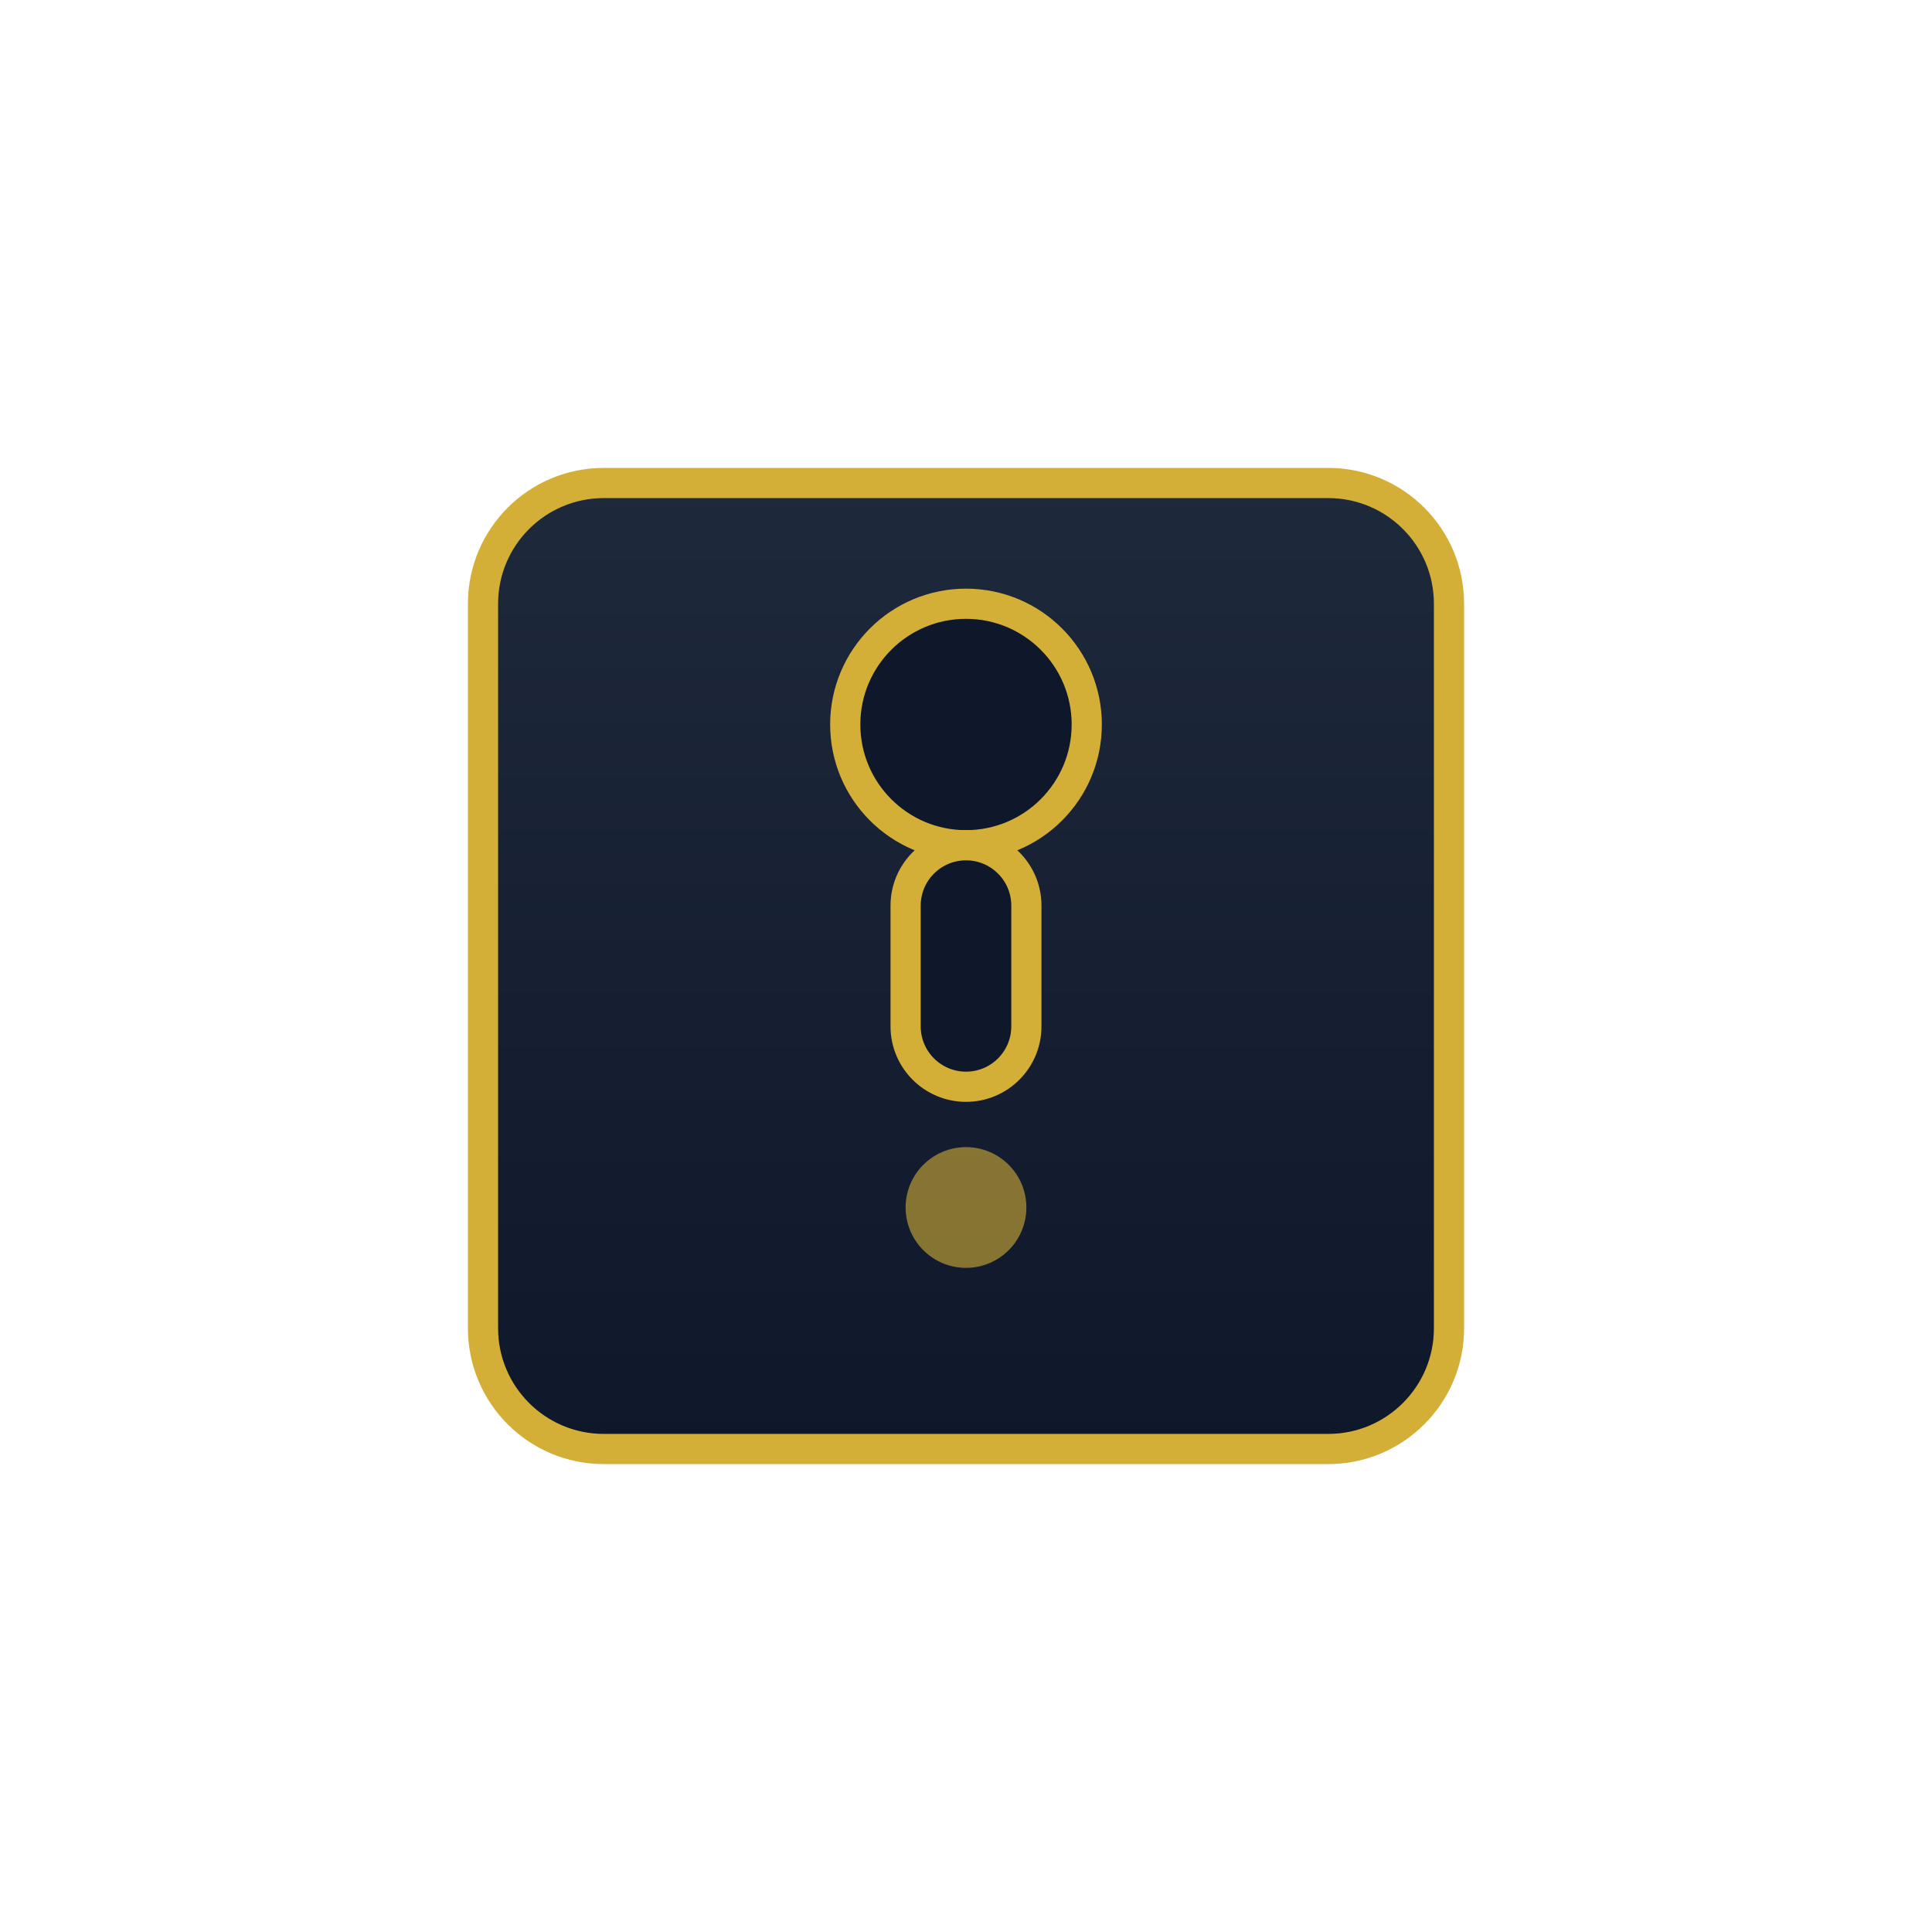
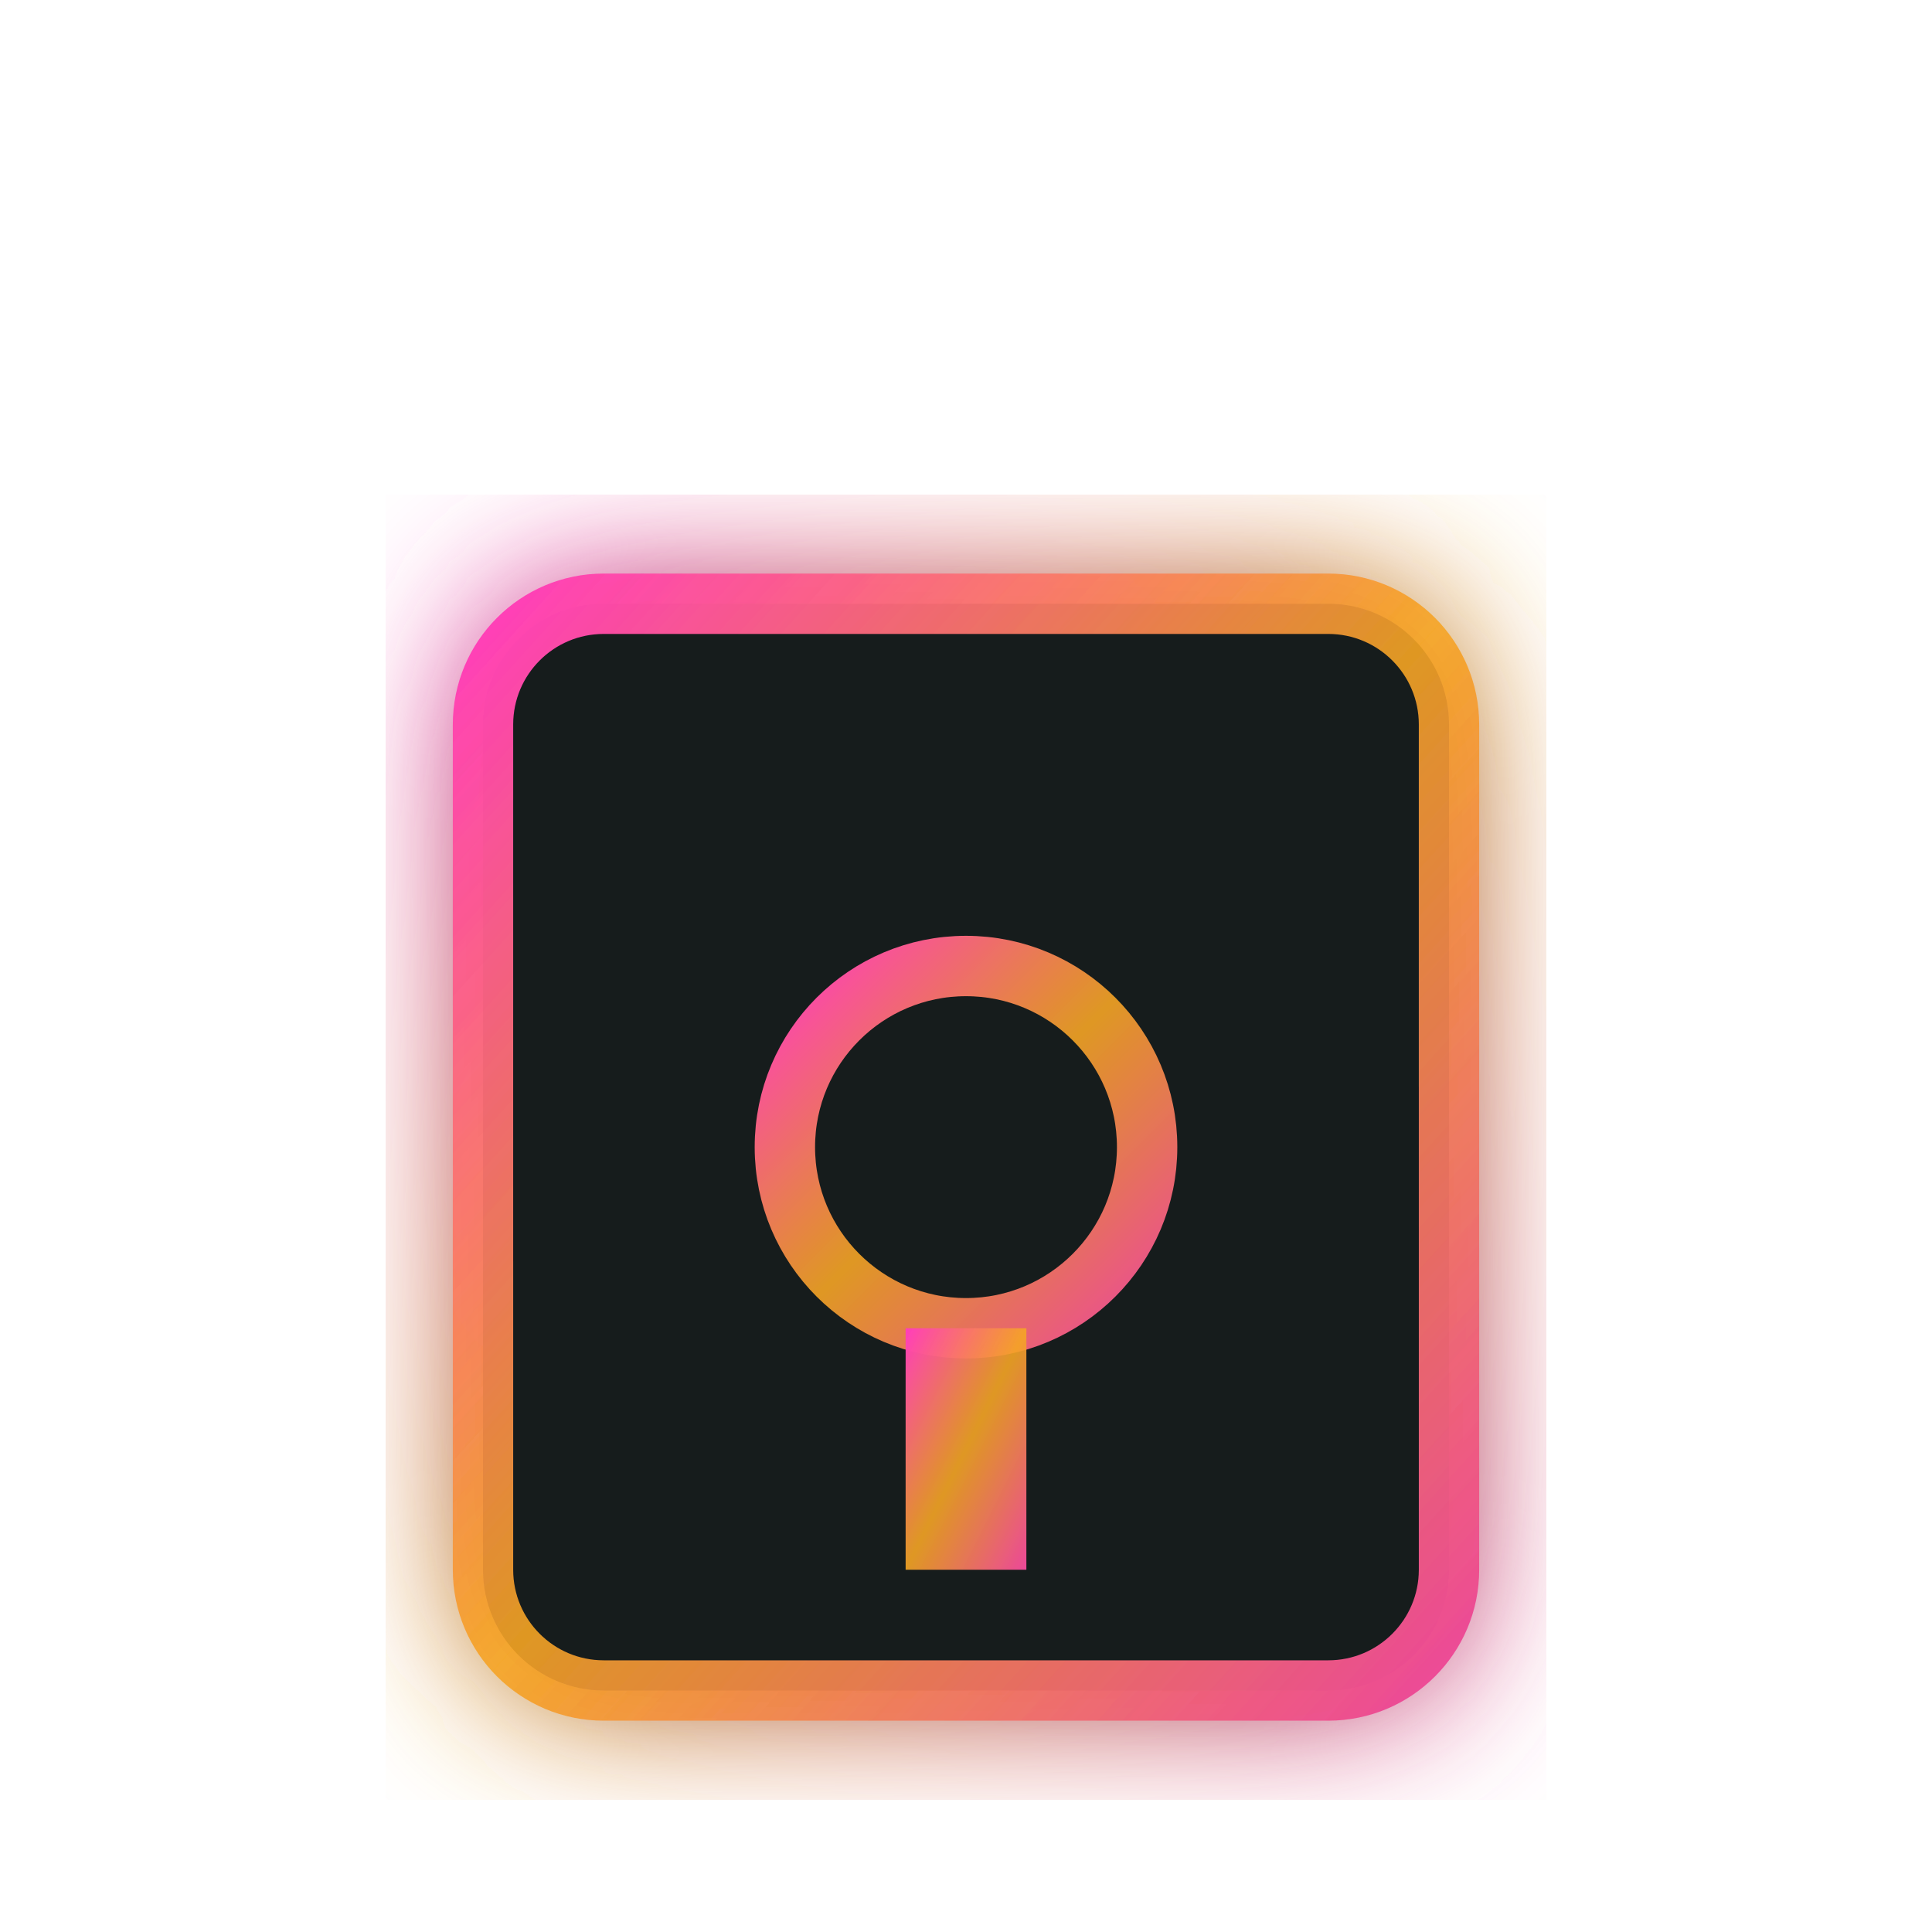
- <svg xmlns="http://www.w3.org/2000/svg" width="128" height="128" viewBox="0 0 128 128">
+ <svg xmlns="http://www.w3.org/2000/svg" width="64" height="64" viewBox="0 0 64 64">
  <defs>
-     <linearGradient id="vaultGrad" x1="0%" y1="0%" x2="0%" y2="100%">
-       <stop offset="0%" style="stop-color:#1e293b;stop-opacity:1" />
-       <stop offset="100%" style="stop-color:#0f172a;stop-opacity:1" />
+     <linearGradient id="vaultGradient" x1="0%" y1="0%" x2="100%" y2="100%">
+       <stop offset="0%" style="stop-color:#FF3DBB;stop-opacity:1" />
+       <stop offset="50%" style="stop-color:#F5A524;stop-opacity:0.9" />
+       <stop offset="100%" style="stop-color:#EC4899;stop-opacity:1" />
    </linearGradient>
+     <filter id="vaultGlow">
+       <feGaussianBlur stdDeviation="2.5" result="coloredBlur" />
+       <feMerge>
+         <feMergeNode in="coloredBlur" />
+         <feMergeNode in="SourceGraphic" />
+       </feMerge>
+     </filter>
  </defs>
-   <rect x="32" y="32" width="64" height="64" rx="8" fill="url(#vaultGrad)" stroke="#D4AF37" stroke-width="2" />
-   <circle cx="64" cy="48" r="8" fill="#0f172a" stroke="#D4AF37" stroke-width="2" />
-   <rect x="60" y="56" width="8" height="16" rx="4" fill="#0f172a" stroke="#D4AF37" stroke-width="2" />
-   <circle cx="64" cy="80" r="4" fill="#D4AF37" opacity="0.6" />
+   <rect x="16" y="20" width="32" height="36" rx="4" fill="#161A1F" stroke="url(#vaultGradient)" stroke-width="2" filter="url(#vaultGlow)" />
+   <circle cx="32" cy="38" r="6" fill="none" stroke="url(#vaultGradient)" stroke-width="2" />
+   <rect x="30" y="44" width="4" height="8" fill="url(#vaultGradient)" />
+   <line x1="20" y1="24" x2="44" y2="24" stroke="url(#vaultGradient)" stroke-width="1.5" opacity="0.6" />
+   <line x1="20" y1="28" x2="44" y2="28" stroke="url(#vaultGradient)" stroke-width="1.5" opacity="0.6" />
</svg>
